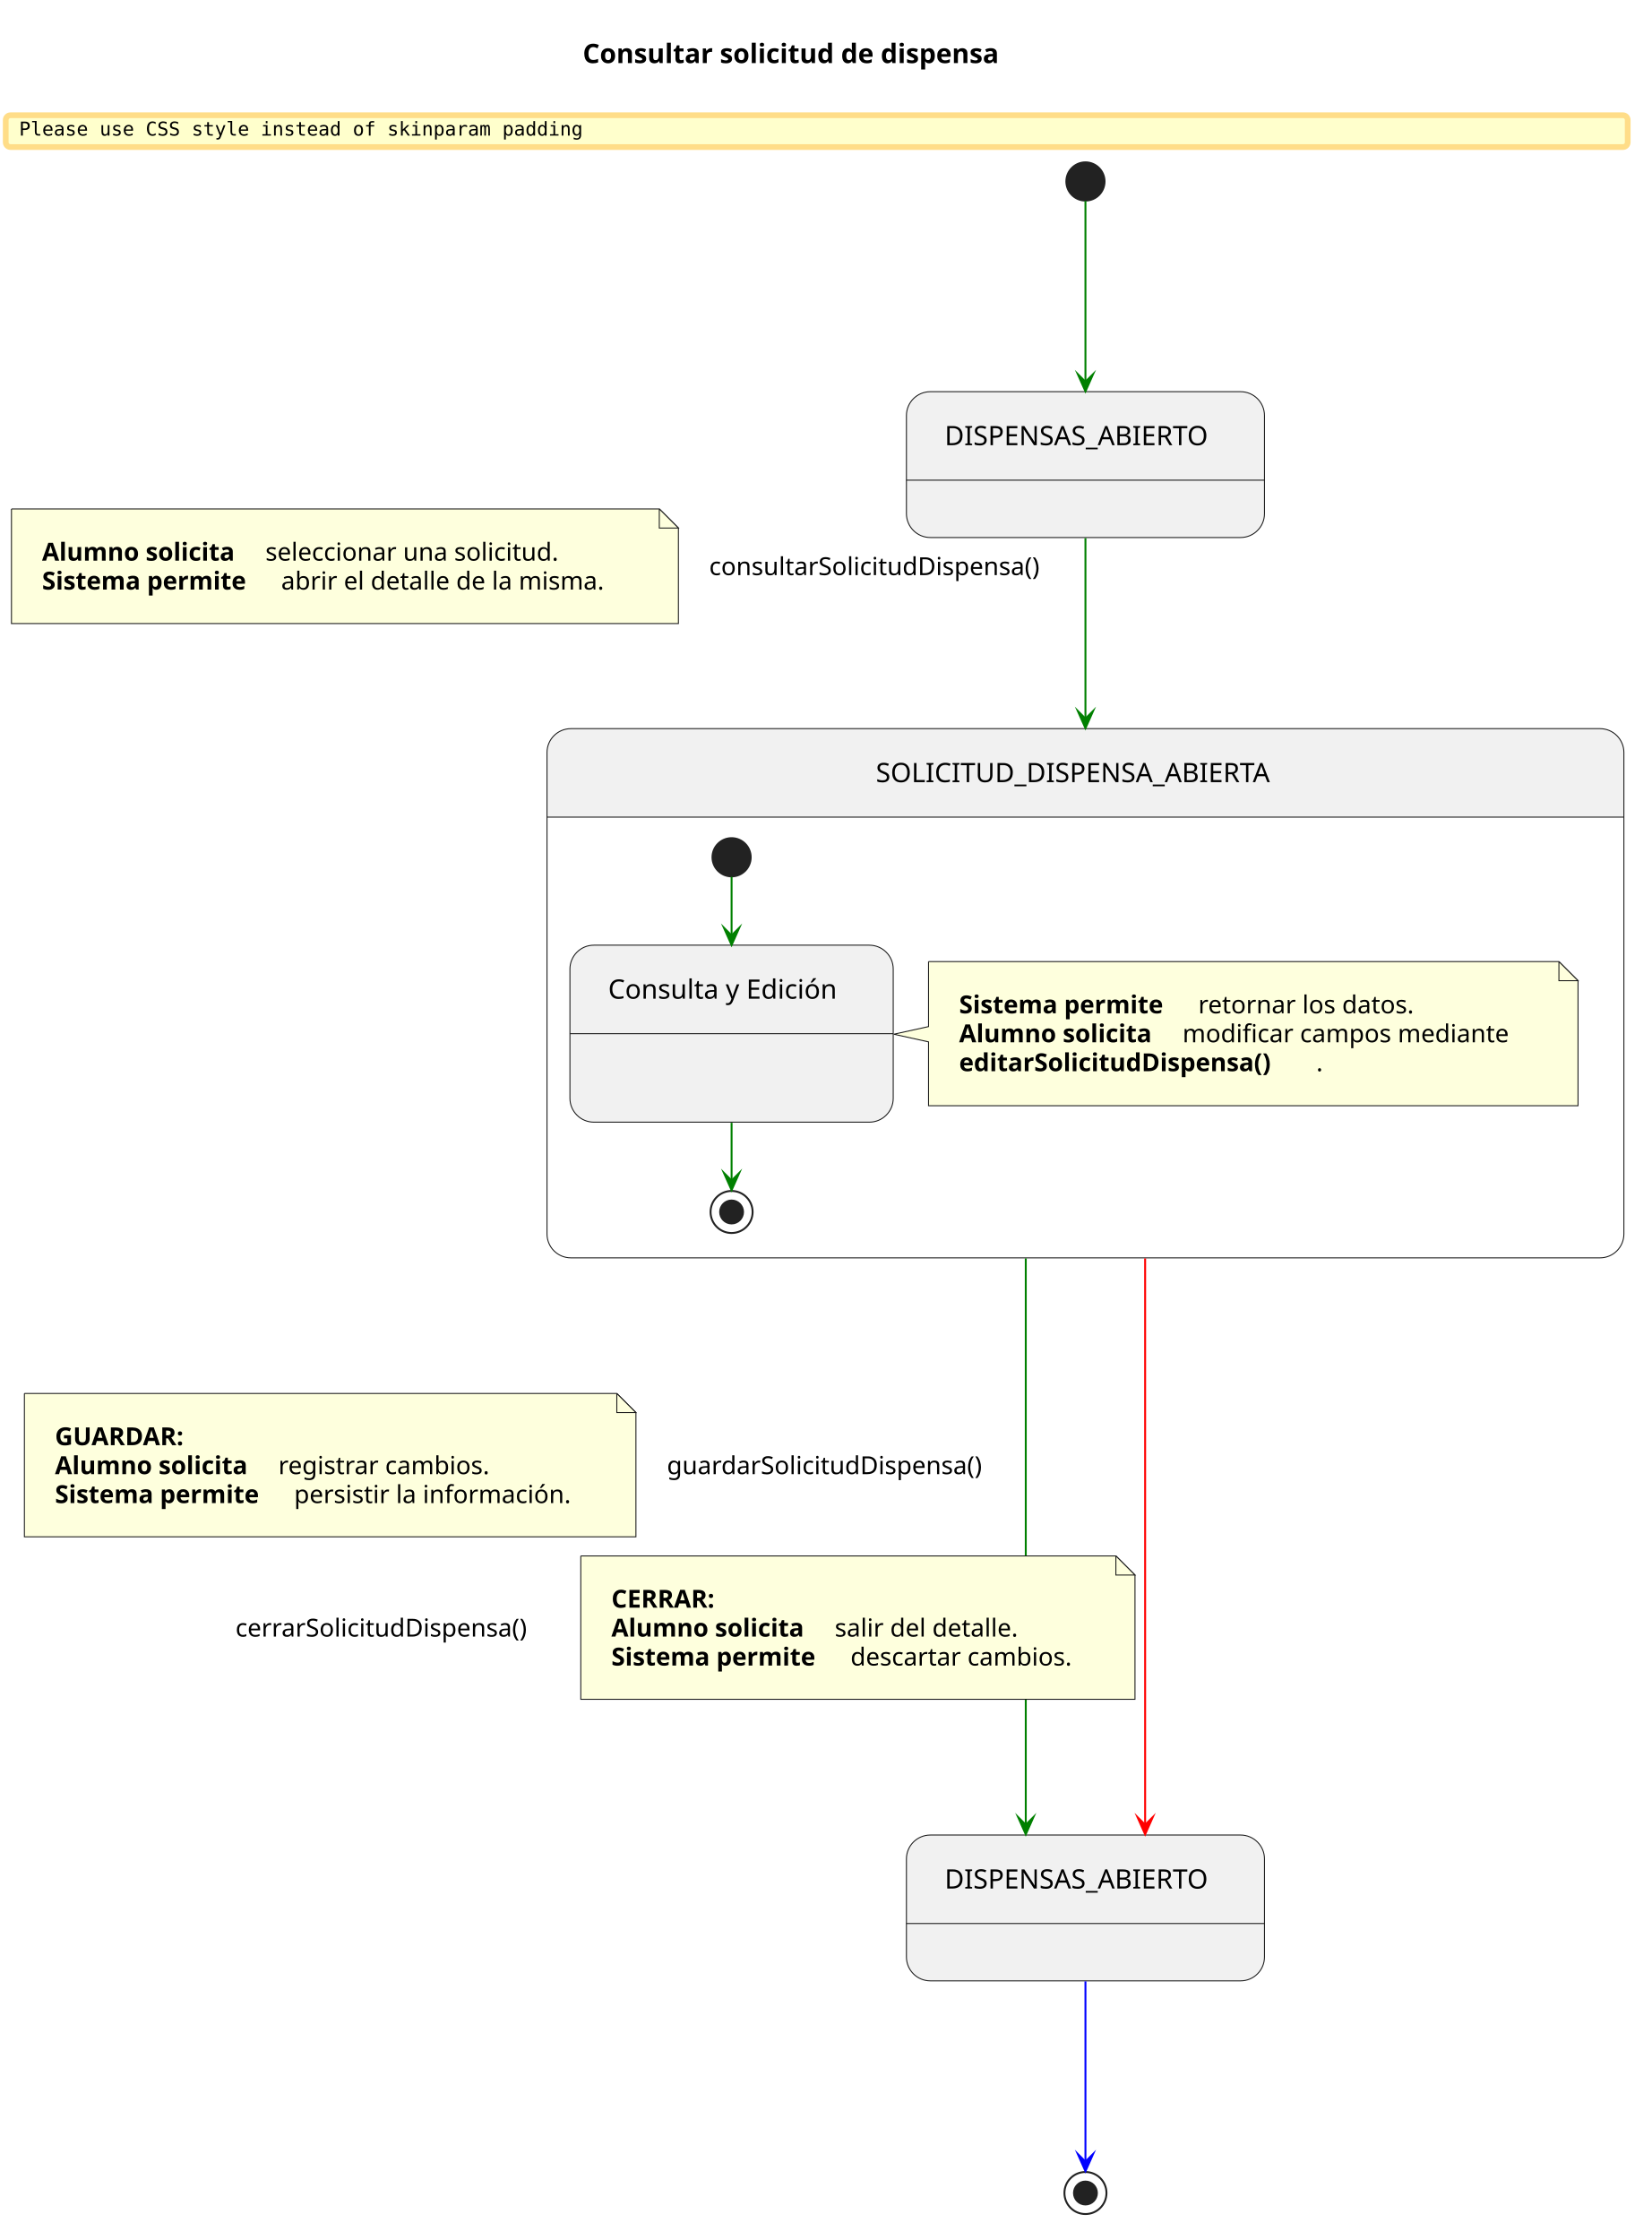
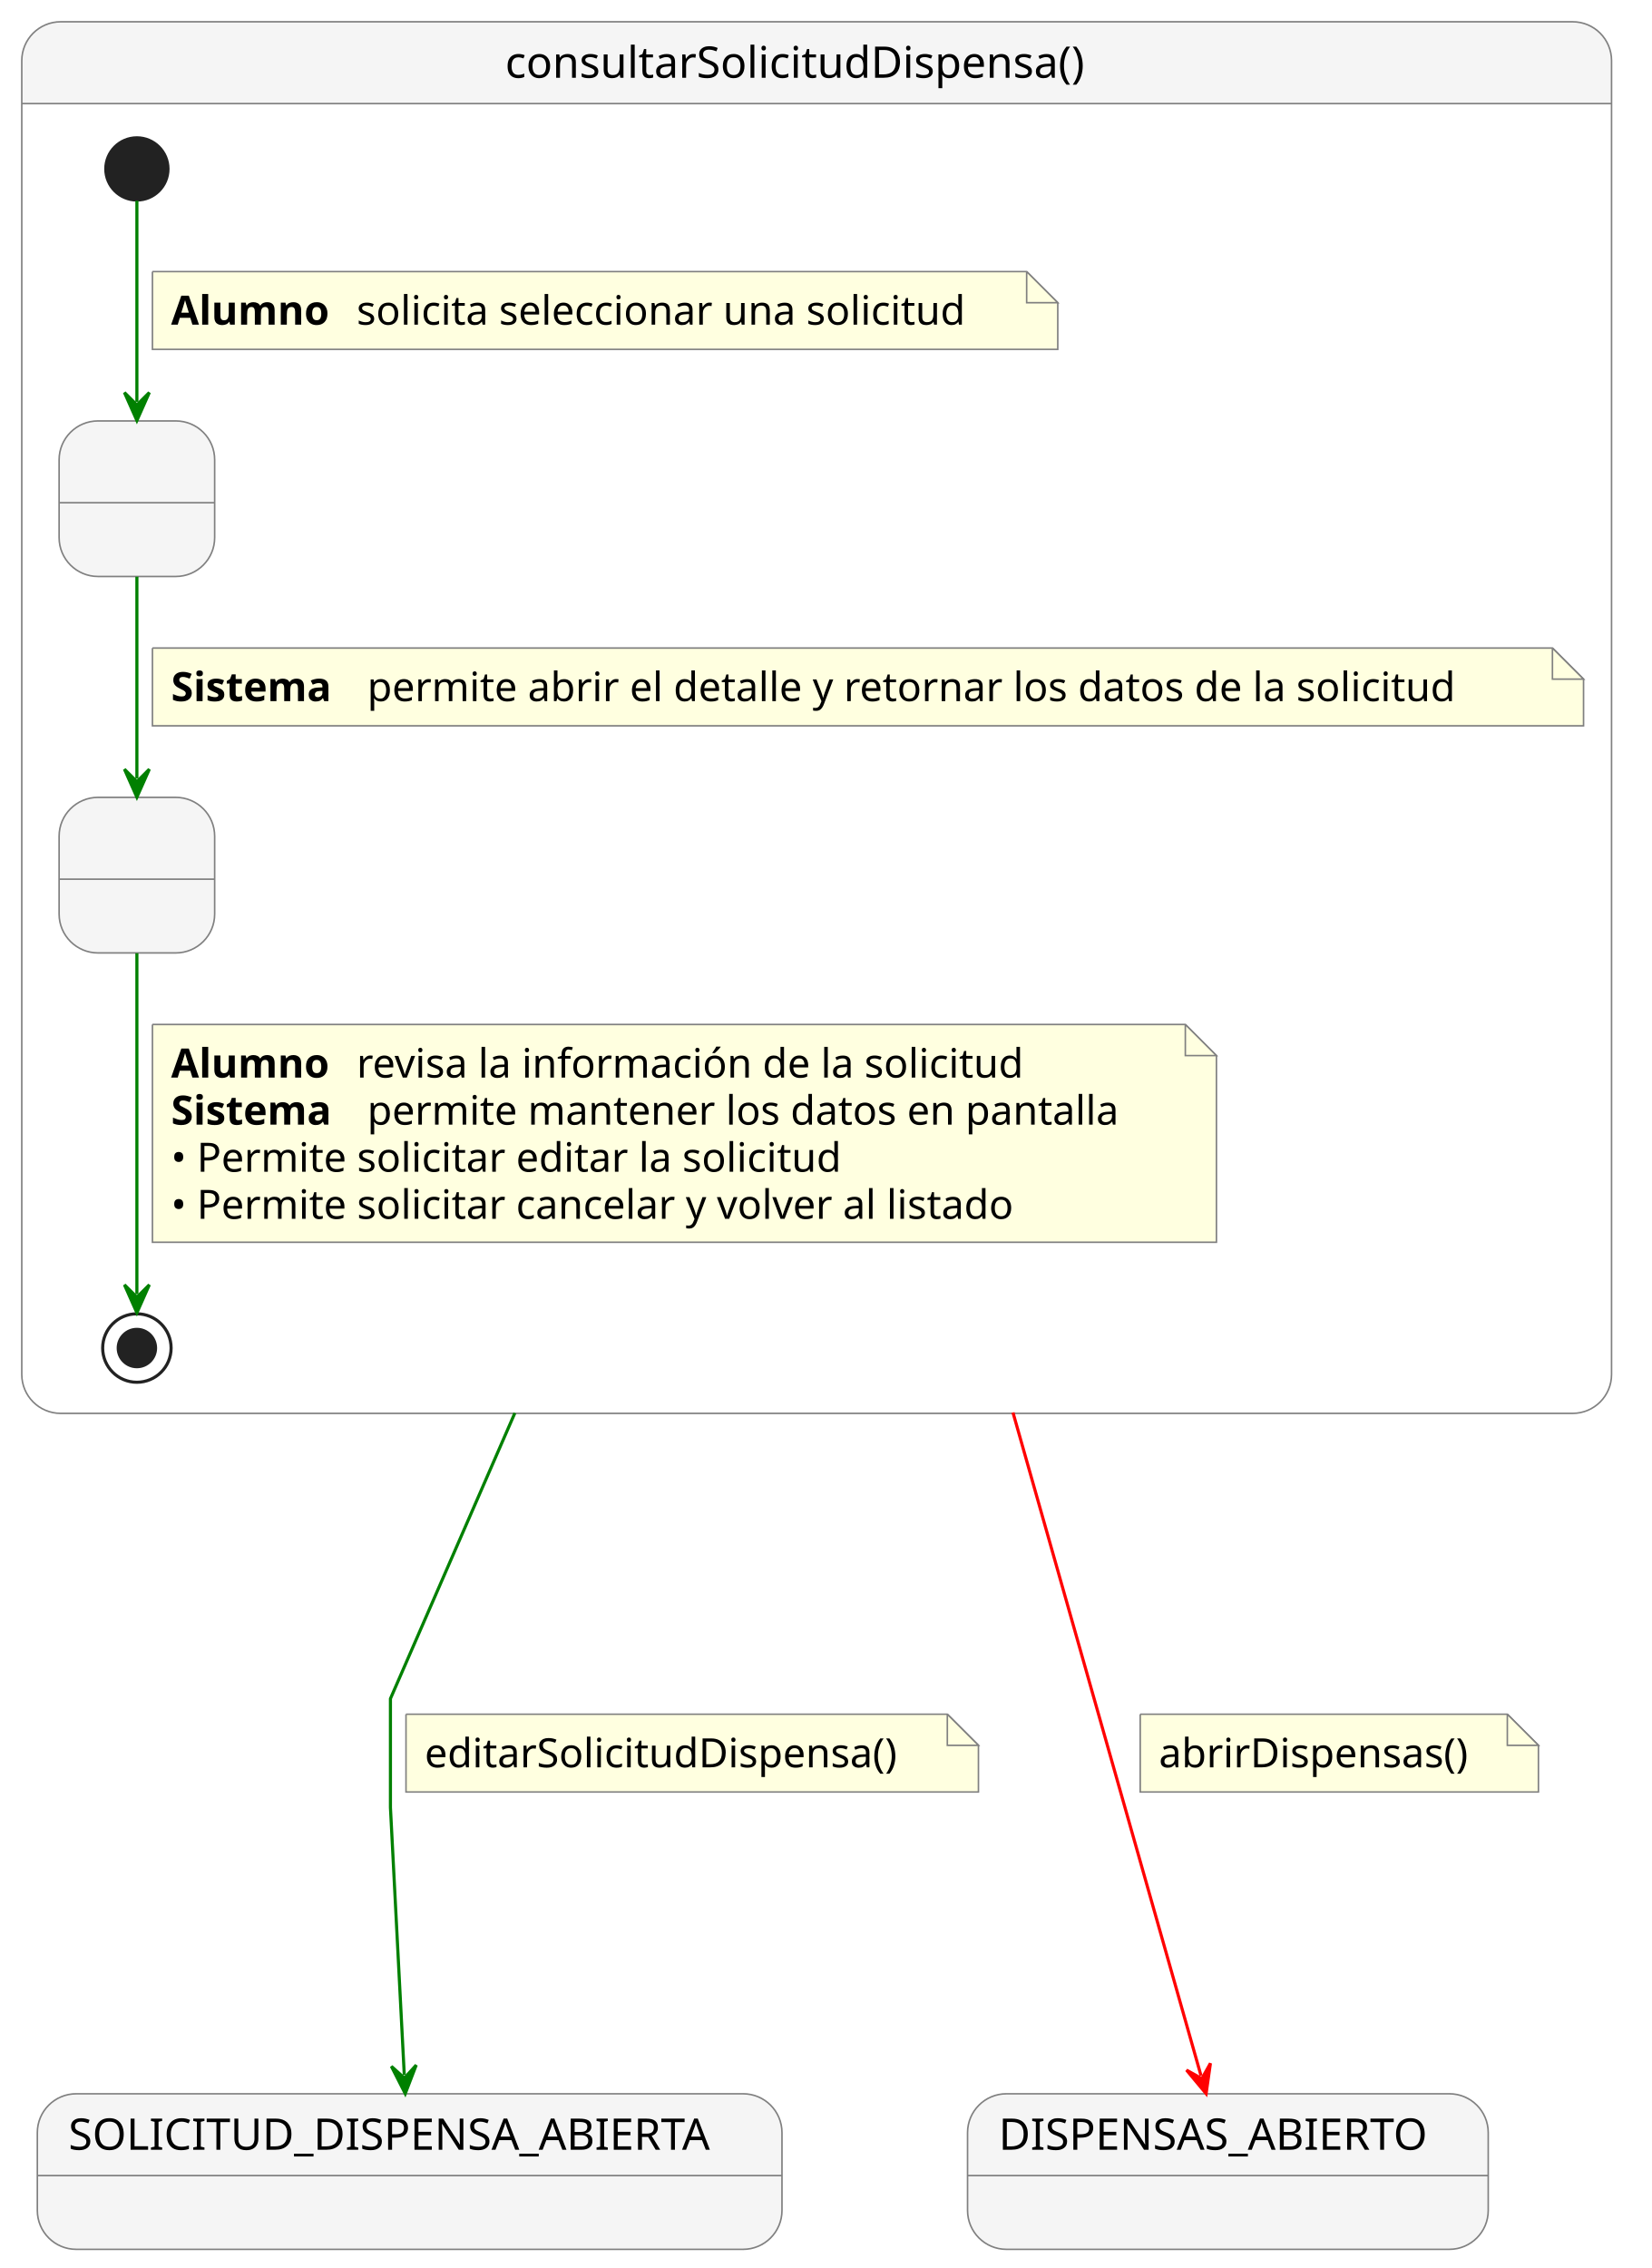
- <svg xmlns="http://www.w3.org/2000/svg" version="1.1" data-diagram-type="STATE" style="width:864px;height:1172px;background:#FFFFFF;" width="864px" height="1172px" viewBox="0 0 864 1172" zoomAndPan="magnify" preserveAspectRatio="none" contentStyleType="text/css">
+ <svg xmlns="http://www.w3.org/2000/svg" contentStyleType="text/css" data-diagram-type="STATE" height="729px" preserveAspectRatio="none" style="width:531px;height:729px;background:#FFFFFF;" version="1.1" viewBox="0 0 531 729" width="531px" zoomAndPan="magnify">
  <defs />
  <g>
-     <g class="title" data-source-line="1">
-       <text x="304.936" y="32.995" fill="#000000" font-size="14" lengthAdjust="spacing" textLength="247.885" font-weight="700" font-family="sans-serif">Consultar solicitud de dispensa</text>
+     <path d="M19.5,7 L505.5,7 A12.5,12.5 0 0 1 518,19.5 L518,33.297 L7,33.297 L7,19.5 A12.5,12.5 0 0 1 19.5,7" fill="#F5F5F5" />
+     <rect fill="none" height="447.297" rx="12.5" ry="12.5" style="stroke:#808080;stroke-width:0.5;" width="511" x="7" y="7" />
+     <line style="stroke:#808080;stroke-width:0.5;" x1="7" x2="518" y1="33.297" y2="33.297" />
+     <text fill="#000000" font-family="sans-serif" font-size="14" lengthAdjust="spacing" textLength="200.218" x="162.391" y="24.995">consultarSolicitudDispensa()</text>
+     <g class="entity" data-qualified-name="consultarSolicitudDispensa.Paso1" id="ent0003">
+       <rect fill="#F5F5F5" height="50" rx="12.5" ry="12.5" style="stroke:#808080;stroke-width:0.5;" width="50" x="19" y="135.297" />
+       <line style="stroke:#808080;stroke-width:0.5;" x1="19" x2="69" y1="161.594" y2="161.594" />
+       <text fill="#000000" font-family="sans-serif" font-size="14" lengthAdjust="spacing" textLength="4.45" x="41.775" y="153.292"> </text>
    </g>
-     <rect x="3" y="60.297" width="848.757" height="16.641" fill="#FFFFCC" style="stroke:#FFDD88;stroke-width:3;" rx="2.5" ry="2.5" />
-     <text x="10" y="70.938" fill="#000000" font-size="10" lengthAdjust="spacing" textLength="295.005" font-family="monospace">Please use CSS style instead of skinparam padding</text>
-     <g class="entity" data-qualified-name="DISPENSAS_ABIERTO_INICIAL" id="ent0001" data-source-line="8">
-       <rect x="474.32" y="204.938" width="187.362" height="76.297" fill="#F1F1F1" style="stroke:#181818;stroke-width:0.5;" rx="12.5" ry="12.5" />
-       <line x1="474.32" y1="251.234" x2="661.682" y2="251.234" style="stroke:#181818;stroke-width:0.5;" />
-       <text x="494.32" y="232.933" fill="#000000" font-size="14" lengthAdjust="spacing" textLength="147.362" font-family="sans-serif">DISPENSAS_ABIERTO</text>
+     <g class="entity" data-qualified-name="consultarSolicitudDispensa.Paso2" id="ent0004">
+       <rect fill="#F5F5F5" height="50" rx="12.5" ry="12.5" style="stroke:#808080;stroke-width:0.5;" width="50" x="19" y="256.297" />
+       <line style="stroke:#808080;stroke-width:0.5;" x1="19" x2="69" y1="282.594" y2="282.594" />
+       <text fill="#000000" font-family="sans-serif" font-size="14" lengthAdjust="spacing" textLength="4.45" x="41.775" y="274.292"> </text>
    </g>
-     <g class="entity" data-qualified-name="SOLICITUD_DISPENSA_ABIERTA_COMP" id="ent0002" data-source-line="9">
-       <path d="M298.74,381.238 L837.257,381.238 A12.5,12.5 0 0 1 849.757,393.738 L849.757,427.534 L286.24,427.534 L286.24,393.738 A12.5,12.5 0 0 1 298.74,381.238" fill="#F1F1F1" />
-       <rect x="286.24" y="381.238" width="563.517" height="276.887" fill="none" style="stroke:#181818;stroke-width:0.5;" rx="12.5" ry="12.5" />
-       <line x1="286.24" y1="427.534" x2="849.757" y2="427.534" style="stroke:#181818;stroke-width:0.5;" />
-       <text x="458.323" y="409.233" fill="#000000" font-size="14" lengthAdjust="spacing" textLength="219.352" font-family="sans-serif">SOLICITUD_DISPENSA_ABIERTA</text>
-       <g class="entity" data-qualified-name="SOLICITUD_DISPENSA_ABIERTA_COMP.SolicitarEditarSolicitud" id="ent0004" data-source-line="22">
-         <rect x="298.24" y="494.534" width="169.172" height="92.594" fill="#F1F1F1" style="stroke:#181818;stroke-width:0.5;" rx="12.5" ry="12.5" />
-         <line x1="298.24" y1="540.831" x2="467.412" y2="540.831" style="stroke:#181818;stroke-width:0.5;" />
-         <text x="318.24" y="522.529" fill="#000000" font-size="14" lengthAdjust="spacing" textLength="129.172" font-family="sans-serif">Consulta y Edición</text>
-         <text x="313.24" y="568.826" fill="#000000" font-size="14" lengthAdjust="spacing" textLength="4.45" font-family="sans-serif"> </text>
-       </g>
-       <g class="start_entity" data-qualified-name="SOLICITUD_DISPENSA_ABIERTA_COMP..start.SOLICITUD_DISPENSA_ABIERTA_COMP" id="ent0008" data-source-line="27">
-         <ellipse cx="382.83" cy="448.534" rx="10" ry="10" fill="#222222" style="stroke:#222222;stroke-width:1;" />
-       </g>
-       <g class="end_entity" data-qualified-name="SOLICITUD_DISPENSA_ABIERTA_COMP..end.SOLICITUD_DISPENSA_ABIERTA_COMP" id="ent0010" data-source-line="35">
-         <ellipse cx="382.83" cy="634.124" rx="11" ry="11" fill="none" style="stroke:#222222;stroke-width:1;" />
-         <ellipse cx="382.83" cy="634.124" rx="6" ry="6" fill="#222222" style="stroke:#222222;stroke-width:1;" />
-       </g>
-       <g class="entity" data-qualified-name="SOLICITUD_DISPENSA_ABIERTA_COMP.GMN16" id="ent0017" data-source-line="30">
-         <path d="M485.89,503.124 L485.89,537.124 L467.71,541.124 L485.89,545.124 L485.89,578.523 A0,0 0 0 0 485.89,578.523 L825.757,578.523 A0,0 0 0 0 825.757,578.523 L825.757,513.124 L815.757,503.124 L485.89,503.124 A0,0 0 0 0 485.89,503.124" style="stroke:#181818;stroke-width:0.5;" fill="#FEFFDD" />
-         <path d="M815.757,503.124 L815.757,513.124 L825.757,513.124 L815.757,503.124" style="stroke:#181818;stroke-width:0.5;" fill="#FEFFDD" />
-         <text x="501.89" y="530.191" fill="#000000" font-size="13" lengthAdjust="spacing" textLength="120.999" font-weight="700" font-family="sans-serif">Sistema permite</text>
-         <text x="627.021" y="530.191" fill="#000000" font-size="13" lengthAdjust="spacing" textLength="120.066" font-family="sans-serif">retornar los datos.</text>
-         <text x="501.89" y="545.324" fill="#000000" font-size="13" lengthAdjust="spacing" textLength="112.76" font-weight="700" font-family="sans-serif">Alumno solicita</text>
-         <text x="618.782" y="545.324" fill="#000000" font-size="13" lengthAdjust="spacing" textLength="181.975" font-family="sans-serif">modificar campos mediante</text>
-         <text x="501.89" y="560.457" fill="#000000" font-size="13" lengthAdjust="spacing" textLength="186.875" font-weight="700" font-family="sans-serif">editarSolicitudDispensa()</text>
-         <text x="688.765" y="560.457" fill="#000000" font-size="13" lengthAdjust="spacing" textLength="4.132" font-family="sans-serif">.</text>
-       </g>
-       <g class="link" data-entity-1="ent0008" data-entity-2="ent0004" id="lnk9" data-source-line="27" data-link-type="dependency">
-         <path d="M382.83,458.764 C382.83,467.584 382.83,475.994 382.83,489.434" style="stroke:#008000;stroke-width:1;" fill="none" id="*start*SOLICITUD_DISPENSA_ABIERTA_COMP-to-SolicitarEditarSolicitud" />
-         <polygon points="382.83,494.434,386.83,485.434,382.83,489.434,378.83,485.434,382.83,494.434" fill="#008000" style="stroke:#008000;stroke-width:1;stroke-linejoin:miter;stroke-miterlimit:10;" />
-       </g>
-       <g class="link" data-entity-1="ent0004" data-entity-2="ent0010" id="lnk11" data-source-line="35" data-link-type="dependency">
-         <path d="M382.83,587.474 C382.83,600.594 382.83,608.714 382.83,617.684" style="stroke:#008000;stroke-width:1;" fill="none" id="SolicitarEditarSolicitud-to-*end*SOLICITUD_DISPENSA_ABIERTA_COMP" />
-         <polygon points="382.83,622.684,386.83,613.684,382.83,617.684,378.83,613.684,382.83,622.684" fill="#008000" style="stroke:#008000;stroke-width:1;stroke-linejoin:miter;stroke-miterlimit:10;" />
-       </g>
+     <g class="start_entity" data-qualified-name="consultarSolicitudDispensa..start.consultarSolicitudDispensa" data-source-line="15" id="ent0002">
+       <ellipse cx="44" cy="54.297" fill="#222222" rx="10" ry="10" style="stroke:#222222;stroke-width:1;" />
    </g>
-     <g class="entity" data-qualified-name="DISPENSAS_ABIERTO_FINAL" id="ent0003" data-source-line="10">
-       <rect x="474.32" y="960.117" width="187.362" height="76.297" fill="#F1F1F1" style="stroke:#181818;stroke-width:0.5;" rx="12.5" ry="12.5" />
-       <line x1="474.32" y1="1006.414" x2="661.682" y2="1006.414" style="stroke:#181818;stroke-width:0.5;" />
-       <text x="494.32" y="988.113" fill="#000000" font-size="14" lengthAdjust="spacing" textLength="147.362" font-family="sans-serif">DISPENSAS_ABIERTO</text>
+     <g class="end_entity" data-qualified-name="consultarSolicitudDispensa..end.consultarSolicitudDispensa" data-source-line="25" id="ent0005">
+       <ellipse cx="44" cy="433.297" fill="none" rx="11" ry="11" style="stroke:#222222;stroke-width:1;" />
+       <ellipse cx="44" cy="433.297" fill="#222222" rx="6" ry="6" style="stroke:#222222;stroke-width:1;" />
    </g>
-     <g class="start_entity" data-qualified-name=".start." id="ent0005" data-source-line="12">
-       <ellipse cx="568" cy="94.938" rx="10" ry="10" fill="#222222" style="stroke:#222222;stroke-width:1;" />
+     <g class="link" data-entity-1="ent0002" data-entity-2="ent0003" data-link-type="dependency" data-source-line="15" id="lnk3">
+       <path d="M44,64.527 C44,80.237 44,106.657 44,129.167" fill="none" id="*start*consultarSolicitudDispensa-to-Paso1" style="stroke:#008000;stroke-width:1;" />
+       <polygon fill="#008000" points="44,135.167,48,126.167,44,130.167,40,126.167,44,135.167" style="stroke:#008000;stroke-width:1;" />
+       <path d="M49,87.297 L49,112.297 L340,112.297 L340,97.297 L330,87.297 L49,87.297" fill="#FFFFE0" style="stroke:#808080;stroke-width:0.5;" />
+       <path d="M330,87.297 L330,97.297 L340,97.297 L330,87.297" fill="#FFFFE0" style="stroke:#808080;stroke-width:0.5;" />
+       <text fill="#000000" font-family="sans-serif" font-size="13" font-weight="bold" lengthAdjust="spacing" textLength="55.504" x="55" y="104.364">Alumno</text>
+       <text fill="#000000" font-family="sans-serif" font-size="13" lengthAdjust="spacing" textLength="210.704" x="114.636" y="104.364">solicita seleccionar una solicitud</text>
    </g>
-     <g class="end_entity" data-qualified-name=".end." id="ent0014" data-source-line="53">
-       <ellipse cx="568" cy="1147.418" rx="11" ry="11" fill="none" style="stroke:#222222;stroke-width:1;" />
-       <ellipse cx="568" cy="1147.418" rx="6" ry="6" fill="#222222" style="stroke:#222222;stroke-width:1;" />
+     <g class="link" data-entity-1="ent0003" data-entity-2="ent0004" data-link-type="dependency" data-source-line="20" id="lnk4">
+       <path d="M44,185.377 C44,206.027 44,229.617 44,250.247" fill="none" id="Paso1-to-Paso2" style="stroke:#008000;stroke-width:1;" />
+       <polygon fill="#008000" points="44,256.247,48,247.247,44,251.247,40,247.247,44,256.247" style="stroke:#008000;stroke-width:1;" />
+       <path d="M49,208.297 L49,233.297 L509,233.297 L509,218.297 L499,208.297 L49,208.297" fill="#FFFFE0" style="stroke:#808080;stroke-width:0.5;" />
+       <path d="M499,208.297 L499,218.297 L509,218.297 L499,208.297" fill="#FFFFE0" style="stroke:#808080;stroke-width:0.5;" />
+       <text fill="#000000" font-family="sans-serif" font-size="13" font-weight="bold" lengthAdjust="spacing" textLength="58.906" x="55" y="225.364">Sistema</text>
+       <text fill="#000000" font-family="sans-serif" font-size="13" lengthAdjust="spacing" textLength="376.441" x="118.039" y="225.364">permite abrir el detalle y retornar los datos de la solicitud</text>
    </g>
-     <g class="link" data-entity-1="ent0005" data-entity-2="ent0001" id="lnk6" data-source-line="12" data-link-type="dependency">
-       <path d="M568,105.118 C568,125.317 568,166.387 568,199.748" style="stroke:#008000;stroke-width:1;" fill="none" id="*start*-to-DISPENSAS_ABIERTO_INICIAL" />
-       <polygon points="568,204.748,572,195.748,568,199.748,564,195.748,568,204.748" fill="#008000" style="stroke:#008000;stroke-width:1;stroke-linejoin:miter;stroke-miterlimit:10;" />
+     <g class="link" data-entity-1="ent0004" data-entity-2="ent0005" data-link-type="dependency" data-source-line="25" id="lnk6">
+       <path d="M44,306.397 C44,339.687 44,392.317 44,415.967" fill="none" id="Paso2-to-*end*consultarSolicitudDispensa" style="stroke:#008000;stroke-width:1;" />
+       <polygon fill="#008000" points="44,421.967,48,412.967,44,416.967,40,412.967,44,421.967" style="stroke:#008000;stroke-width:1;" />
+       <path d="M49,329.297 L49,399.297 L391,399.297 L391,339.297 L381,329.297 L49,329.297" fill="#FFFFE0" style="stroke:#808080;stroke-width:0.5;" />
+       <path d="M381,329.297 L381,339.297 L391,339.297 L381,329.297" fill="#FFFFE0" style="stroke:#808080;stroke-width:0.5;" />
+       <text fill="#000000" font-family="sans-serif" font-size="13" font-weight="bold" lengthAdjust="spacing" textLength="55.504" x="55" y="346.364">Alumno</text>
+       <text fill="#000000" font-family="sans-serif" font-size="13" lengthAdjust="spacing" textLength="231.061" x="114.636" y="346.364">revisa la información de la solicitud</text>
+       <text fill="#000000" font-family="sans-serif" font-size="13" font-weight="bold" lengthAdjust="spacing" textLength="58.906" x="55" y="361.497">Sistema</text>
+       <text fill="#000000" font-family="sans-serif" font-size="13" lengthAdjust="spacing" textLength="258.502" x="118.039" y="361.497">permite mantener los datos en pantalla</text>
+       <text fill="#000000" font-family="sans-serif" font-size="13" lengthAdjust="spacing" textLength="234.146" x="55" y="376.629">• Permite solicitar editar la solicitud</text>
+       <text fill="#000000" font-family="sans-serif" font-size="13" lengthAdjust="spacing" textLength="296.518" x="55" y="391.762">• Permite solicitar cancelar y volver al listado</text>
    </g>
-     <g class="link" data-entity-1="ent0001" data-entity-2="ent0002" id="lnk7" data-source-line="15" data-link-type="dependency">
-       <path d="M568,281.548 C568,307.817 568,339.387 568,375.988" style="stroke:#008000;stroke-width:1;" fill="none" id="DISPENSAS_ABIERTO_INICIAL-to-SOLICITUD_DISPENSA_ABIERTA_COMP" />
-       <polygon points="568,380.988,572,371.988,568,375.988,564,371.988,568,380.988" fill="#008000" style="stroke:#008000;stroke-width:1;stroke-linejoin:miter;stroke-miterlimit:10;" />
-       <path d="M6,266.267 L6,326.267 L355,326.267 L355,276.267 L345,266.267 L6,266.267" style="stroke:#181818;stroke-width:0.5;" fill="#FEFFDD" />
-       <path d="M345,266.267 L345,276.267 L355,276.267 L345,266.267" style="stroke:#181818;stroke-width:0.5;" fill="#FEFFDD" />
-       <text x="22" y="293.334" fill="#000000" font-size="13" lengthAdjust="spacing" textLength="112.76" font-weight="700" font-family="sans-serif">Alumno solicita</text>
-       <text x="138.892" y="293.334" fill="#000000" font-size="13" lengthAdjust="spacing" textLength="164.931" font-family="sans-serif">seleccionar una solicitud.</text>
-       <text x="22" y="308.467" fill="#000000" font-size="13" lengthAdjust="spacing" textLength="120.999" font-weight="700" font-family="sans-serif">Sistema permite</text>
-       <text x="147.131" y="308.467" fill="#000000" font-size="13" lengthAdjust="spacing" textLength="182.965" font-family="sans-serif">abrir el detalle de la misma.</text>
-       <text x="371.096" y="300.901" fill="#000000" font-size="13" lengthAdjust="spacing" textLength="185.917" font-family="sans-serif">consultarSolicitudDispensa()</text>
+     <g class="entity" data-qualified-name="SOLICITUD_DISPENSA_ABIERTA" id="ent0005">
+       <rect fill="#F5F5F5" height="50" rx="12.5" ry="12.5" style="stroke:#808080;stroke-width:0.5;" width="239.352" x="12" y="673" />
+       <line style="stroke:#808080;stroke-width:0.5;" x1="12" x2="251.352" y1="699.297" y2="699.297" />
+       <text fill="#000000" font-family="sans-serif" font-size="14" lengthAdjust="spacing" textLength="219.352" x="22" y="690.995">SOLICITUD_DISPENSA_ABIERTA</text>
    </g>
-     <g class="link" data-entity-1="ent0002" data-entity-2="ent0003" id="lnk12" data-source-line="39" data-link-type="dependency">
-       <path d="M536.77,658.428 C536.77,761.528 536.77,890.058 536.77,954.747" style="stroke:#008000;stroke-width:1;" fill="none" id="SOLICITUD_DISPENSA_ABIERTA_COMP-to-DISPENSAS_ABIERTO_FINAL" />
-       <polygon points="536.77,959.747,540.77,950.747,536.77,954.747,532.77,950.747,536.77,959.747" fill="#008000" style="stroke:#008000;stroke-width:1;stroke-linejoin:miter;stroke-miterlimit:10;" />
-       <path d="M12.77,729.087 L12.77,804.087 L332.77,804.087 L332.77,739.087 L322.77,729.087 L12.77,729.087" style="stroke:#181818;stroke-width:0.5;" fill="#FEFFDD" />
-       <path d="M322.77,729.087 L322.77,739.087 L332.77,739.087 L322.77,729.087" style="stroke:#181818;stroke-width:0.5;" fill="#FEFFDD" />
-       <text x="28.77" y="756.154" fill="#000000" font-size="13" lengthAdjust="spacing" textLength="77.359" font-weight="700" font-family="sans-serif">GUARDAR:</text>
-       <text x="28.77" y="771.287" fill="#000000" font-size="13" lengthAdjust="spacing" textLength="112.76" font-weight="700" font-family="sans-serif">Alumno solicita</text>
-       <text x="145.662" y="771.287" fill="#000000" font-size="13" lengthAdjust="spacing" textLength="118.365" font-family="sans-serif">registrar cambios.</text>
-       <text x="28.77" y="786.42" fill="#000000" font-size="13" lengthAdjust="spacing" textLength="120.999" font-weight="700" font-family="sans-serif">Sistema permite</text>
-       <text x="153.901" y="786.42" fill="#000000" font-size="13" lengthAdjust="spacing" textLength="154.089" font-family="sans-serif">persistir la información.</text>
-       <text x="348.991" y="771.287" fill="#000000" font-size="13" lengthAdjust="spacing" textLength="176.909" font-family="sans-serif">guardarSolicitudDispensa()</text>
+     <g class="entity" data-qualified-name="DISPENSAS_ABIERTO" id="ent0006">
+       <rect fill="#F5F5F5" height="50" rx="12.5" ry="12.5" style="stroke:#808080;stroke-width:0.5;" width="167.362" x="311" y="673" />
+       <line style="stroke:#808080;stroke-width:0.5;" x1="311" x2="478.362" y1="699.297" y2="699.297" />
+       <text fill="#000000" font-family="sans-serif" font-size="14" lengthAdjust="spacing" textLength="147.362" x="321" y="690.995">DISPENSAS_ABIERTO</text>
    </g>
-     <g class="link" data-entity-1="ent0002" data-entity-2="ent0003" id="lnk13" data-source-line="46" data-link-type="dependency">
-       <path d="M599.23,658.428 C599.23,761.528 599.23,890.058 599.23,954.747" style="stroke:#FF0000;stroke-width:1;" fill="none" id="SOLICITUD_DISPENSA_ABIERTA_COMP-to-DISPENSAS_ABIERTO_FINAL-1" />
-       <polygon points="599.23,959.747,603.23,950.747,599.23,954.747,595.23,950.747,599.23,959.747" fill="#FF0000" style="stroke:#FF0000;stroke-width:1;stroke-linejoin:miter;stroke-miterlimit:10;" />
-       <text x="123.23" y="856.287" fill="#000000" font-size="13" lengthAdjust="spacing" textLength="164.69" font-family="sans-serif">cerrarSolicitudDispensa()</text>
-       <path d="M303.92,814.087 L303.92,889.087 L593.92,889.087 L593.92,824.087 L583.92,814.087 L303.92,814.087" style="stroke:#181818;stroke-width:0.5;" fill="#FEFFDD" />
-       <path d="M583.92,814.087 L583.92,824.087 L593.92,824.087 L583.92,814.087" style="stroke:#181818;stroke-width:0.5;" fill="#FEFFDD" />
-       <text x="319.92" y="841.154" fill="#000000" font-size="13" lengthAdjust="spacing" textLength="63.711" font-weight="700" font-family="sans-serif">CERRAR:</text>
-       <text x="319.92" y="856.287" fill="#000000" font-size="13" lengthAdjust="spacing" textLength="112.76" font-weight="700" font-family="sans-serif">Alumno solicita</text>
-       <text x="436.812" y="856.287" fill="#000000" font-size="13" lengthAdjust="spacing" textLength="104.102" font-family="sans-serif">salir del detalle.</text>
-       <text x="319.92" y="871.42" fill="#000000" font-size="13" lengthAdjust="spacing" textLength="120.999" font-weight="700" font-family="sans-serif">Sistema permite</text>
-       <text x="445.051" y="871.42" fill="#000000" font-size="13" lengthAdjust="spacing" textLength="124.522" font-family="sans-serif">descartar cambios.</text>
+     <g class="link" data-entity-1="ent0002" data-entity-2="ent0005" data-link-type="dependency" data-source-line="37" id="lnk7">
+       <path d="M165.49,454.19 C143,505.82 125.5,546 125.5,546 C125.5,546 125.5,581 125.5,581 C125.5,581 128.19,632.998 129.95,666.968" fill="none" id="consultarSolicitudDispensa-to-SOLICITUD_DISPENSA_ABIERTA" style="stroke:#008000;stroke-width:1;" />
+       <polygon fill="#008000" points="130.26,672.96,133.789,663.765,130.001,667.967,125.8,664.179,130.26,672.96" style="stroke:#008000;stroke-width:1;" />
+       <path d="M130.5,551 L130.5,576 L314.5,576 L314.5,561 L304.5,551 L130.5,551" fill="#FFFFE0" style="stroke:#808080;stroke-width:0.5;" />
+       <path d="M304.5,551 L304.5,561 L314.5,561 L304.5,551" fill="#FFFFE0" style="stroke:#808080;stroke-width:0.5;" />
+       <text fill="#000000" font-family="sans-serif" font-size="13" lengthAdjust="spacing" textLength="163.814" x="136.5" y="568.067">editarSolicitudDispensa()</text>
    </g>
-     <g class="link" data-entity-1="ent0003" data-entity-2="ent0014" id="lnk15" data-source-line="53" data-link-type="dependency">
-       <path d="M568,1036.678 C568,1069.648 568,1110.068 568,1130.997" style="stroke:#0000FF;stroke-width:1;" fill="none" id="DISPENSAS_ABIERTO_FINAL-to-*end*" />
-       <polygon points="568,1135.997,572,1126.997,568,1130.997,564,1126.997,568,1135.997" fill="#0000FF" style="stroke:#0000FF;stroke-width:1;stroke-linejoin:miter;stroke-miterlimit:10;" />
+     <g class="link" data-entity-1="ent0002" data-entity-2="ent0006" data-link-type="dependency" data-source-line="42" id="lnk8">
+       <path d="M325.6,454.02 C350.46,541.68 374.223,625.508 386.043,667.178" fill="none" id="consultarSolicitudDispensa-to-DISPENSAS_ABIERTO" style="stroke:#FF0000;stroke-width:1;" />
+       <polygon fill="#FF0000" points="387.68,672.95,389.072,663.2,386.315,668.14,381.376,665.383,387.68,672.95" style="stroke:#FF0000;stroke-width:1;" />
+       <path d="M366.5,551 L366.5,576 L494.5,576 L494.5,561 L484.5,551 L366.5,551" fill="#FFFFE0" style="stroke:#808080;stroke-width:0.5;" />
+       <path d="M484.5,551 L484.5,561 L494.5,561 L484.5,551" fill="#FFFFE0" style="stroke:#808080;stroke-width:0.5;" />
+       <text fill="#000000" font-family="sans-serif" font-size="13" lengthAdjust="spacing" textLength="107.06" x="372.5" y="568.067">abrirDispensas()</text>
    </g>
  </g>
</svg>
